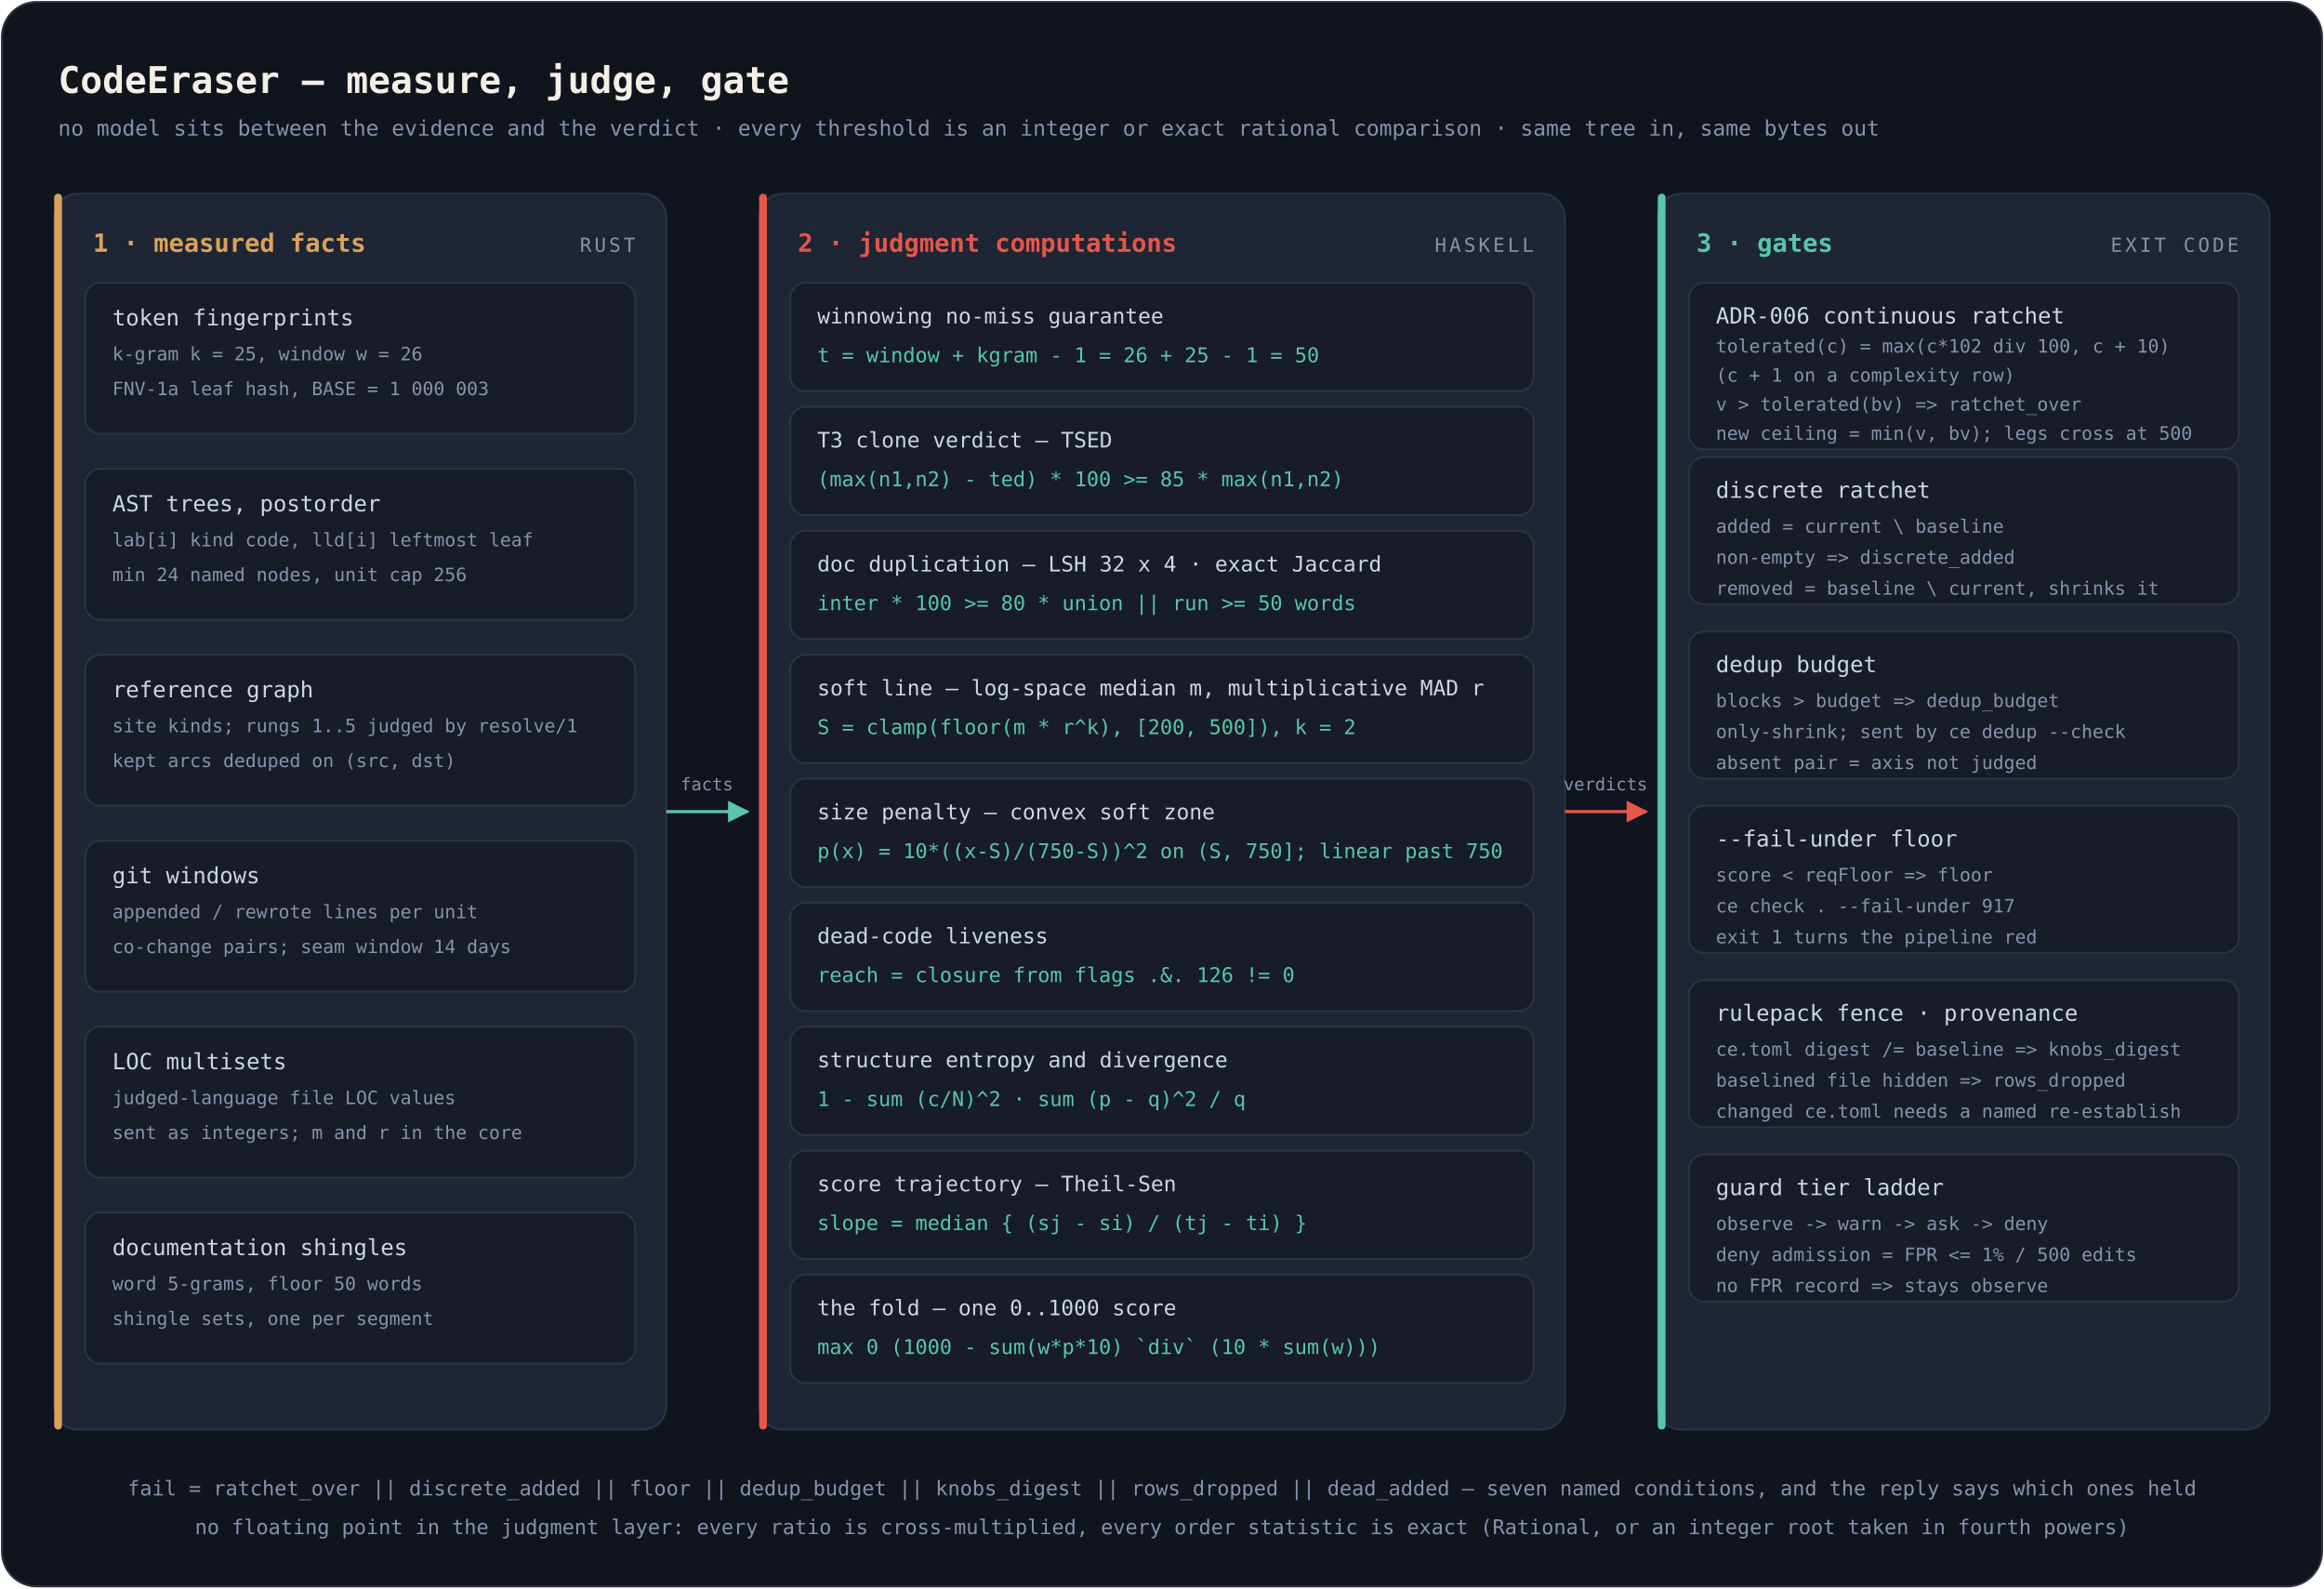
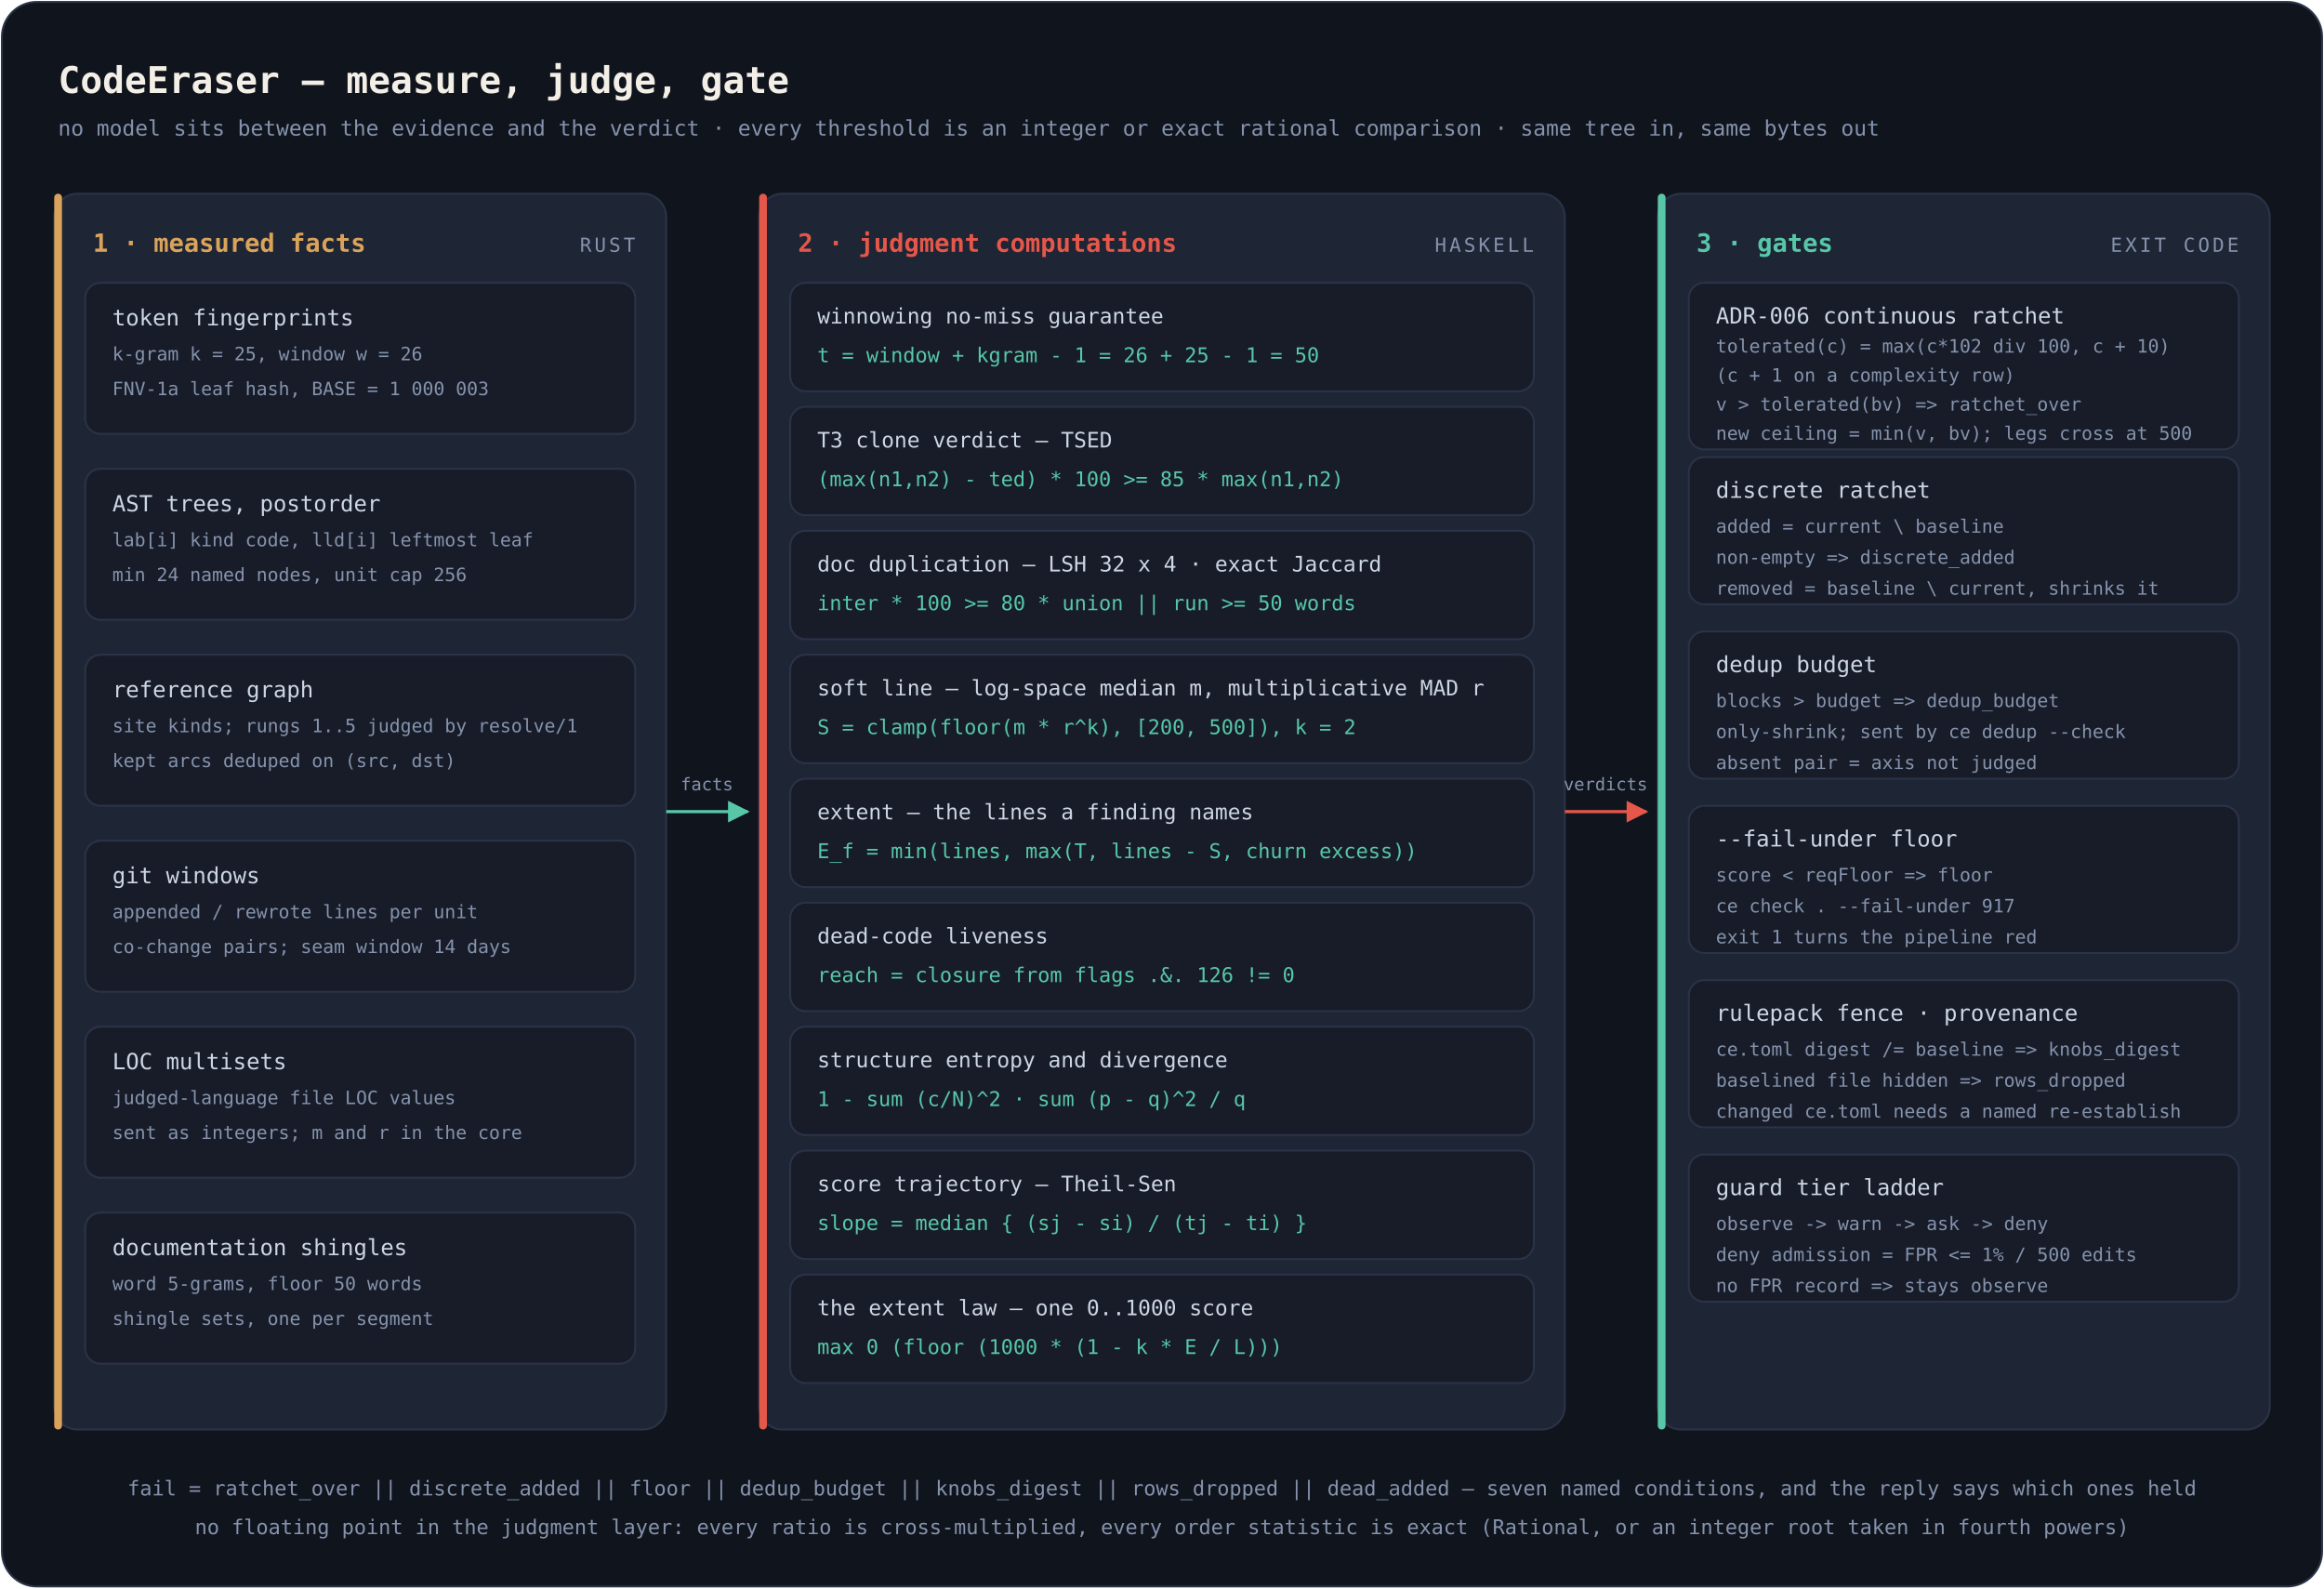
- <svg xmlns="http://www.w3.org/2000/svg" viewBox="0 0 1200 820" role="img" aria-label="CodeEraser methodology: lane one measures facts (token fingerprints k=25 w=26, AST trees, reference graph, git windows, LOC multisets, doc shingles), lane two judges them with exact integer and rational formulas (winnowing guarantee t=50, TSED 85/100, Jaccard 80/100, soft line S=clamp(median times r^k,[200,500]), the convex soft-zone penalty, liveness closure, chi-squared divergence, the Theil-Sen median of pairwise slopes, the score fold), lane three gates on the ratchet, the dedup budget, the fail-under floor, the rulepack fence (knobs digest over the whole parsed ce.toml), the provenance guard (a baselined file an exclusion hid) and the FPR tier ladder">
+ <svg xmlns="http://www.w3.org/2000/svg" viewBox="0 0 1200 820" role="img" aria-label="CodeEraser methodology: lane one measures facts (token fingerprints k=25 w=26, AST trees, reference graph, git windows, LOC multisets, doc shingles), lane two judges them with exact integer and rational formulas (winnowing guarantee t=50, TSED 85/100, Jaccard 80/100, soft line S=clamp(median times r^k,[200,500]), the extent of the lines a finding names, liveness closure, chi-squared divergence, the Theil-Sen median of pairwise slopes, the extent-law score), lane three gates on the ratchet, the dedup budget, the fail-under floor, the rulepack fence (knobs digest over the whole parsed ce.toml), the provenance guard (a baselined file an exclusion hid) and the FPR tier ladder">
  <defs>
    <marker id="m-teal" viewBox="0 0 10 10" refX="9" refY="5" markerWidth="7" markerHeight="7" orient="auto-start-reverse">
      <path d="M0 0 L10 5 L0 10 z" fill="#57c7a8" />
    </marker>
    <marker id="m-verm" viewBox="0 0 10 10" refX="9" refY="5" markerWidth="7" markerHeight="7" orient="auto-start-reverse">
      <path d="M0 0 L10 5 L0 10 z" fill="#e4574a" />
    </marker>
  </defs>
  <rect x="1" y="1" width="1198" height="818" rx="18" fill="#10141d" stroke="#2a3347" />
  <g font-family="ui-monospace, 'Cascadia Mono', Consolas, 'SF Mono', monospace">
    <text x="30" y="48" font-size="19" font-weight="600" fill="#f4efe6">CodeEraser — measure, judge, gate</text>
    <text x="30" y="70" font-size="11" fill="#8593ad">no model sits between the evidence and the verdict · every threshold is an integer or exact rational comparison · same tree in, same bytes out</text>
    <g>
      <rect x="28" y="100" width="316" height="638" rx="12" fill="#1e2534" stroke="#2a3347" />
      <rect x="28" y="100" width="4" height="638" rx="2" fill="#d9a35b" />
      <text x="48" y="130" font-size="13" font-weight="600" fill="#d9a35b">1 · measured facts</text>
      <text x="328" y="130" font-size="10" letter-spacing="1.5" fill="#8593ad" text-anchor="end">RUST</text>
      <g fill="#171c28" stroke="#2a3347">
        <rect x="44" y="146" width="284" height="78" rx="8" />
        <rect x="44" y="242" width="284" height="78" rx="8" />
        <rect x="44" y="338" width="284" height="78" rx="8" />
        <rect x="44" y="434" width="284" height="78" rx="8" />
        <rect x="44" y="530" width="284" height="78" rx="8" />
        <rect x="44" y="626" width="284" height="78" rx="8" />
      </g>
      <g font-size="11.5" fill="#cdd6e4">
        <text x="58" y="168">token fingerprints</text>
        <text x="58" y="264">AST trees, postorder</text>
        <text x="58" y="360">reference graph</text>
        <text x="58" y="456">git windows</text>
        <text x="58" y="552">LOC multisets</text>
        <text x="58" y="648">documentation shingles</text>
      </g>
      <g font-size="9.5" fill="#8593ad">
        <text x="58" y="186">k-gram k = 25, window w = 26</text>
        <text x="58" y="204">FNV-1a leaf hash, BASE = 1 000 003</text>
        <text x="58" y="282">lab[i] kind code, lld[i] leftmost leaf</text>
        <text x="58" y="300">min 24 named nodes, unit cap 256</text>
        <text x="58" y="378">site kinds; rungs 1..5 judged by resolve/1</text>
        <text x="58" y="396">kept arcs deduped on (src, dst)</text>
        <text x="58" y="474">appended / rewrote lines per unit</text>
        <text x="58" y="492">co-change pairs; seam window 14 days</text>
        <text x="58" y="570">judged-language file LOC values</text>
        <text x="58" y="588">sent as integers; m and r in the core</text>
        <text x="58" y="666">word 5-grams, floor 50 words</text>
        <text x="58" y="684">shingle sets, one per segment</text>
      </g>
    </g>
    <g>
      <rect x="392" y="100" width="416" height="638" rx="12" fill="#1e2534" stroke="#2a3347" />
      <rect x="392" y="100" width="4" height="638" rx="2" fill="#e4574a" />
      <text x="412" y="130" font-size="13" font-weight="600" fill="#e4574a">2 · judgment computations</text>
      <text x="792" y="130" font-size="10" letter-spacing="1.5" fill="#8593ad" text-anchor="end">HASKELL</text>
      <g fill="#171c28" stroke="#2a3347">
        <rect x="408" y="146" width="384" height="56" rx="8" />
        <rect x="408" y="210" width="384" height="56" rx="8" />
        <rect x="408" y="274" width="384" height="56" rx="8" />
        <rect x="408" y="338" width="384" height="56" rx="8" />
        <rect x="408" y="402" width="384" height="56" rx="8" />
        <rect x="408" y="466" width="384" height="56" rx="8" />
        <rect x="408" y="530" width="384" height="56" rx="8" />
        <rect x="408" y="594" width="384" height="56" rx="8" />
        <rect x="408" y="658" width="384" height="56" rx="8" />
      </g>
      <g font-size="11" fill="#cdd6e4">
        <text x="422" y="167">winnowing no-miss guarantee</text>
        <text x="422" y="231">T3 clone verdict — TSED</text>
        <text x="422" y="295">doc duplication — LSH 32 x 4 · exact Jaccard</text>
        <text x="422" y="359">soft line — log-space median m, multiplicative MAD r</text>
-         <text x="422" y="423">size penalty — convex soft zone</text>
+         <text x="422" y="423">extent — the lines a finding names</text>
        <text x="422" y="487">dead-code liveness</text>
        <text x="422" y="551">structure entropy and divergence</text>
        <text x="422" y="615">score trajectory — Theil-Sen</text>
-         <text x="422" y="679">the fold — one 0..1000 score</text>
+         <text x="422" y="679">the extent law — one 0..1000 score</text>
      </g>
      <g font-size="10.5" fill="#57c7a8">
        <text x="422" y="187">t = window + kgram - 1 = 26 + 25 - 1 = 50</text>
        <text x="422" y="251">(max(n1,n2) - ted) * 100 &gt;= 85 * max(n1,n2)</text>
        <text x="422" y="315">inter * 100 &gt;= 80 * union  ||  run &gt;= 50 words</text>
        <text x="422" y="379">S = clamp(floor(m * r^k), [200, 500]),  k = 2</text>
-         <text x="422" y="443">p(x) = 10*((x-S)/(750-S))^2 on (S, 750]; linear past 750</text>
+         <text x="422" y="443">E_f = min(lines, max(T, lines - S, churn excess))</text>
        <text x="422" y="507">reach = closure from flags .&amp;. 126 != 0</text>
        <text x="422" y="571">1 - sum (c/N)^2   ·   sum (p - q)^2 / q</text>
        <text x="422" y="635">slope = median { (sj - si) / (tj - ti) }</text>
-         <text x="422" y="699">max 0 (1000 - sum(w*p*10) `div` (10 * sum(w)))</text>
+         <text x="422" y="699">max 0 (floor (1000 * (1 - k * E / L)))</text>
      </g>
    </g>
    <g>
      <rect x="856" y="100" width="316" height="638" rx="12" fill="#1e2534" stroke="#2a3347" />
      <rect x="856" y="100" width="4" height="638" rx="2" fill="#57c7a8" />
      <text x="876" y="130" font-size="13" font-weight="600" fill="#57c7a8">3 · gates</text>
      <text x="1156" y="130" font-size="10" letter-spacing="1.5" fill="#8593ad" text-anchor="end">EXIT CODE</text>
      <g fill="#171c28" stroke="#2a3347">
        <rect x="872" y="146" width="284" height="86" rx="8" />
        <rect x="872" y="236" width="284" height="76" rx="8" />
        <rect x="872" y="326" width="284" height="76" rx="8" />
        <rect x="872" y="416" width="284" height="76" rx="8" />
        <rect x="872" y="506" width="284" height="76" rx="8" />
        <rect x="872" y="596" width="284" height="76" rx="8" />
      </g>
      <g font-size="11.5" fill="#cdd6e4">
        <text x="886" y="167">ADR-006 continuous ratchet</text>
        <text x="886" y="257">discrete ratchet</text>
        <text x="886" y="347">dedup budget</text>
        <text x="886" y="437">--fail-under floor</text>
        <text x="886" y="527">rulepack fence · provenance</text>
        <text x="886" y="617">guard tier ladder</text>
      </g>
      <g font-size="9.5" fill="#8593ad">
        <text x="886" y="182">tolerated(c) = max(c*102 div 100, c + 10)</text>
        <text x="886" y="197">(c + 1 on a complexity row)</text>
        <text x="886" y="212">v &gt; tolerated(bv)  =&gt;  ratchet_over</text>
        <text x="886" y="227">new ceiling = min(v, bv); legs cross at 500</text>
        <text x="886" y="275">added = current \ baseline</text>
        <text x="886" y="291">non-empty  =&gt;  discrete_added</text>
        <text x="886" y="307">removed = baseline \ current, shrinks it</text>
        <text x="886" y="365">blocks &gt; budget  =&gt;  dedup_budget</text>
        <text x="886" y="381">only-shrink; sent by ce dedup --check</text>
        <text x="886" y="397">absent pair = axis not judged</text>
        <text x="886" y="455">score &lt; reqFloor  =&gt;  floor</text>
        <text x="886" y="471">ce check . --fail-under 917</text>
        <text x="886" y="487">exit 1 turns the pipeline red</text>
        <text x="886" y="545">ce.toml digest /= baseline  =&gt;  knobs_digest</text>
        <text x="886" y="561">baselined file hidden  =&gt;  rows_dropped</text>
        <text x="886" y="577">changed ce.toml needs a named re-establish</text>
        <text x="886" y="635">observe -&gt; warn -&gt; ask -&gt; deny</text>
        <text x="886" y="651">deny admission = FPR &lt;= 1% / 500 edits</text>
        <text x="886" y="667">no FPR record  =&gt;  stays observe</text>
      </g>
    </g>
    <g stroke-width="1.6" fill="none">
      <path d="M344 419 H386" stroke="#57c7a8" marker-end="url(#m-teal)" />
      <path d="M808 419 H850" stroke="#e4574a" marker-end="url(#m-verm)" />
    </g>
    <text x="365" y="408" font-size="9" fill="#8593ad" text-anchor="middle">facts</text>
    <text x="829" y="408" font-size="9" fill="#8593ad" text-anchor="middle">verdicts</text>
    <text x="600" y="772" font-size="10.5" fill="#8593ad" text-anchor="middle">fail = ratchet_over || discrete_added || floor || dedup_budget || knobs_digest || rows_dropped || dead_added — seven named conditions, and the reply says which ones held</text>
    <text x="600" y="792" font-size="10.5" fill="#8593ad" text-anchor="middle">no floating point in the judgment layer: every ratio is cross-multiplied, every order statistic is exact (Rational, or an integer root taken in fourth powers)</text>
  </g>
</svg>
